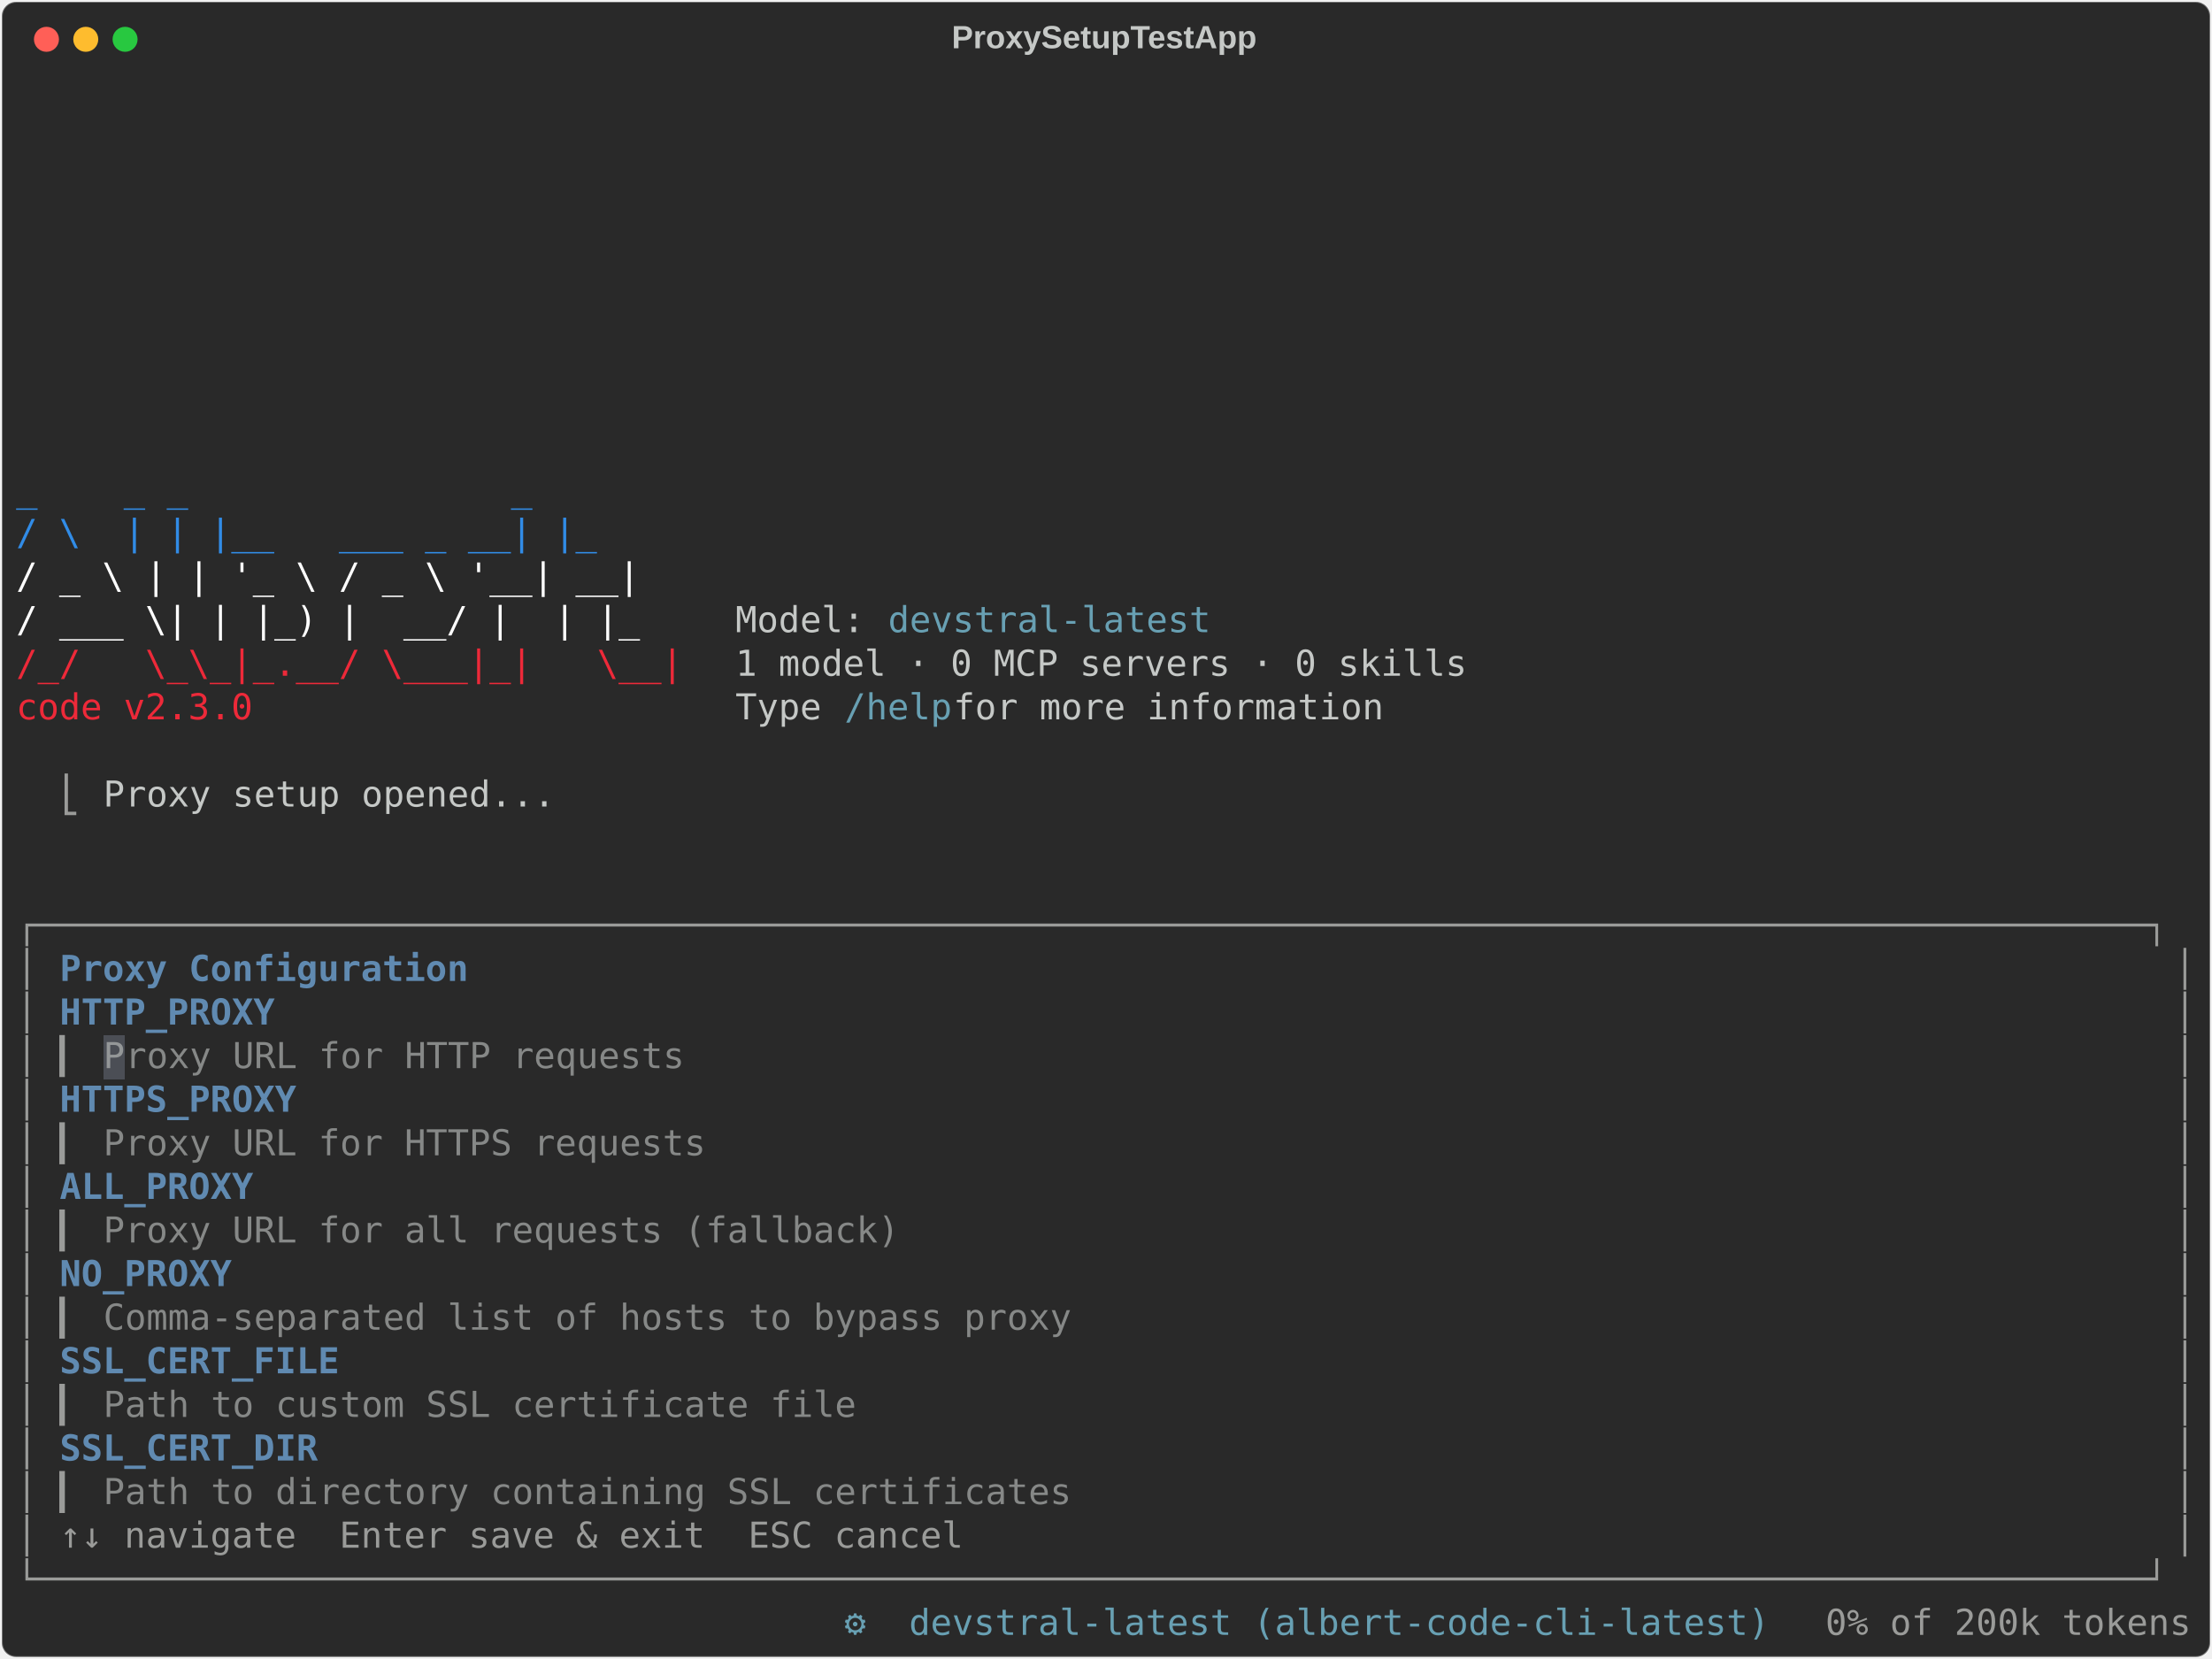
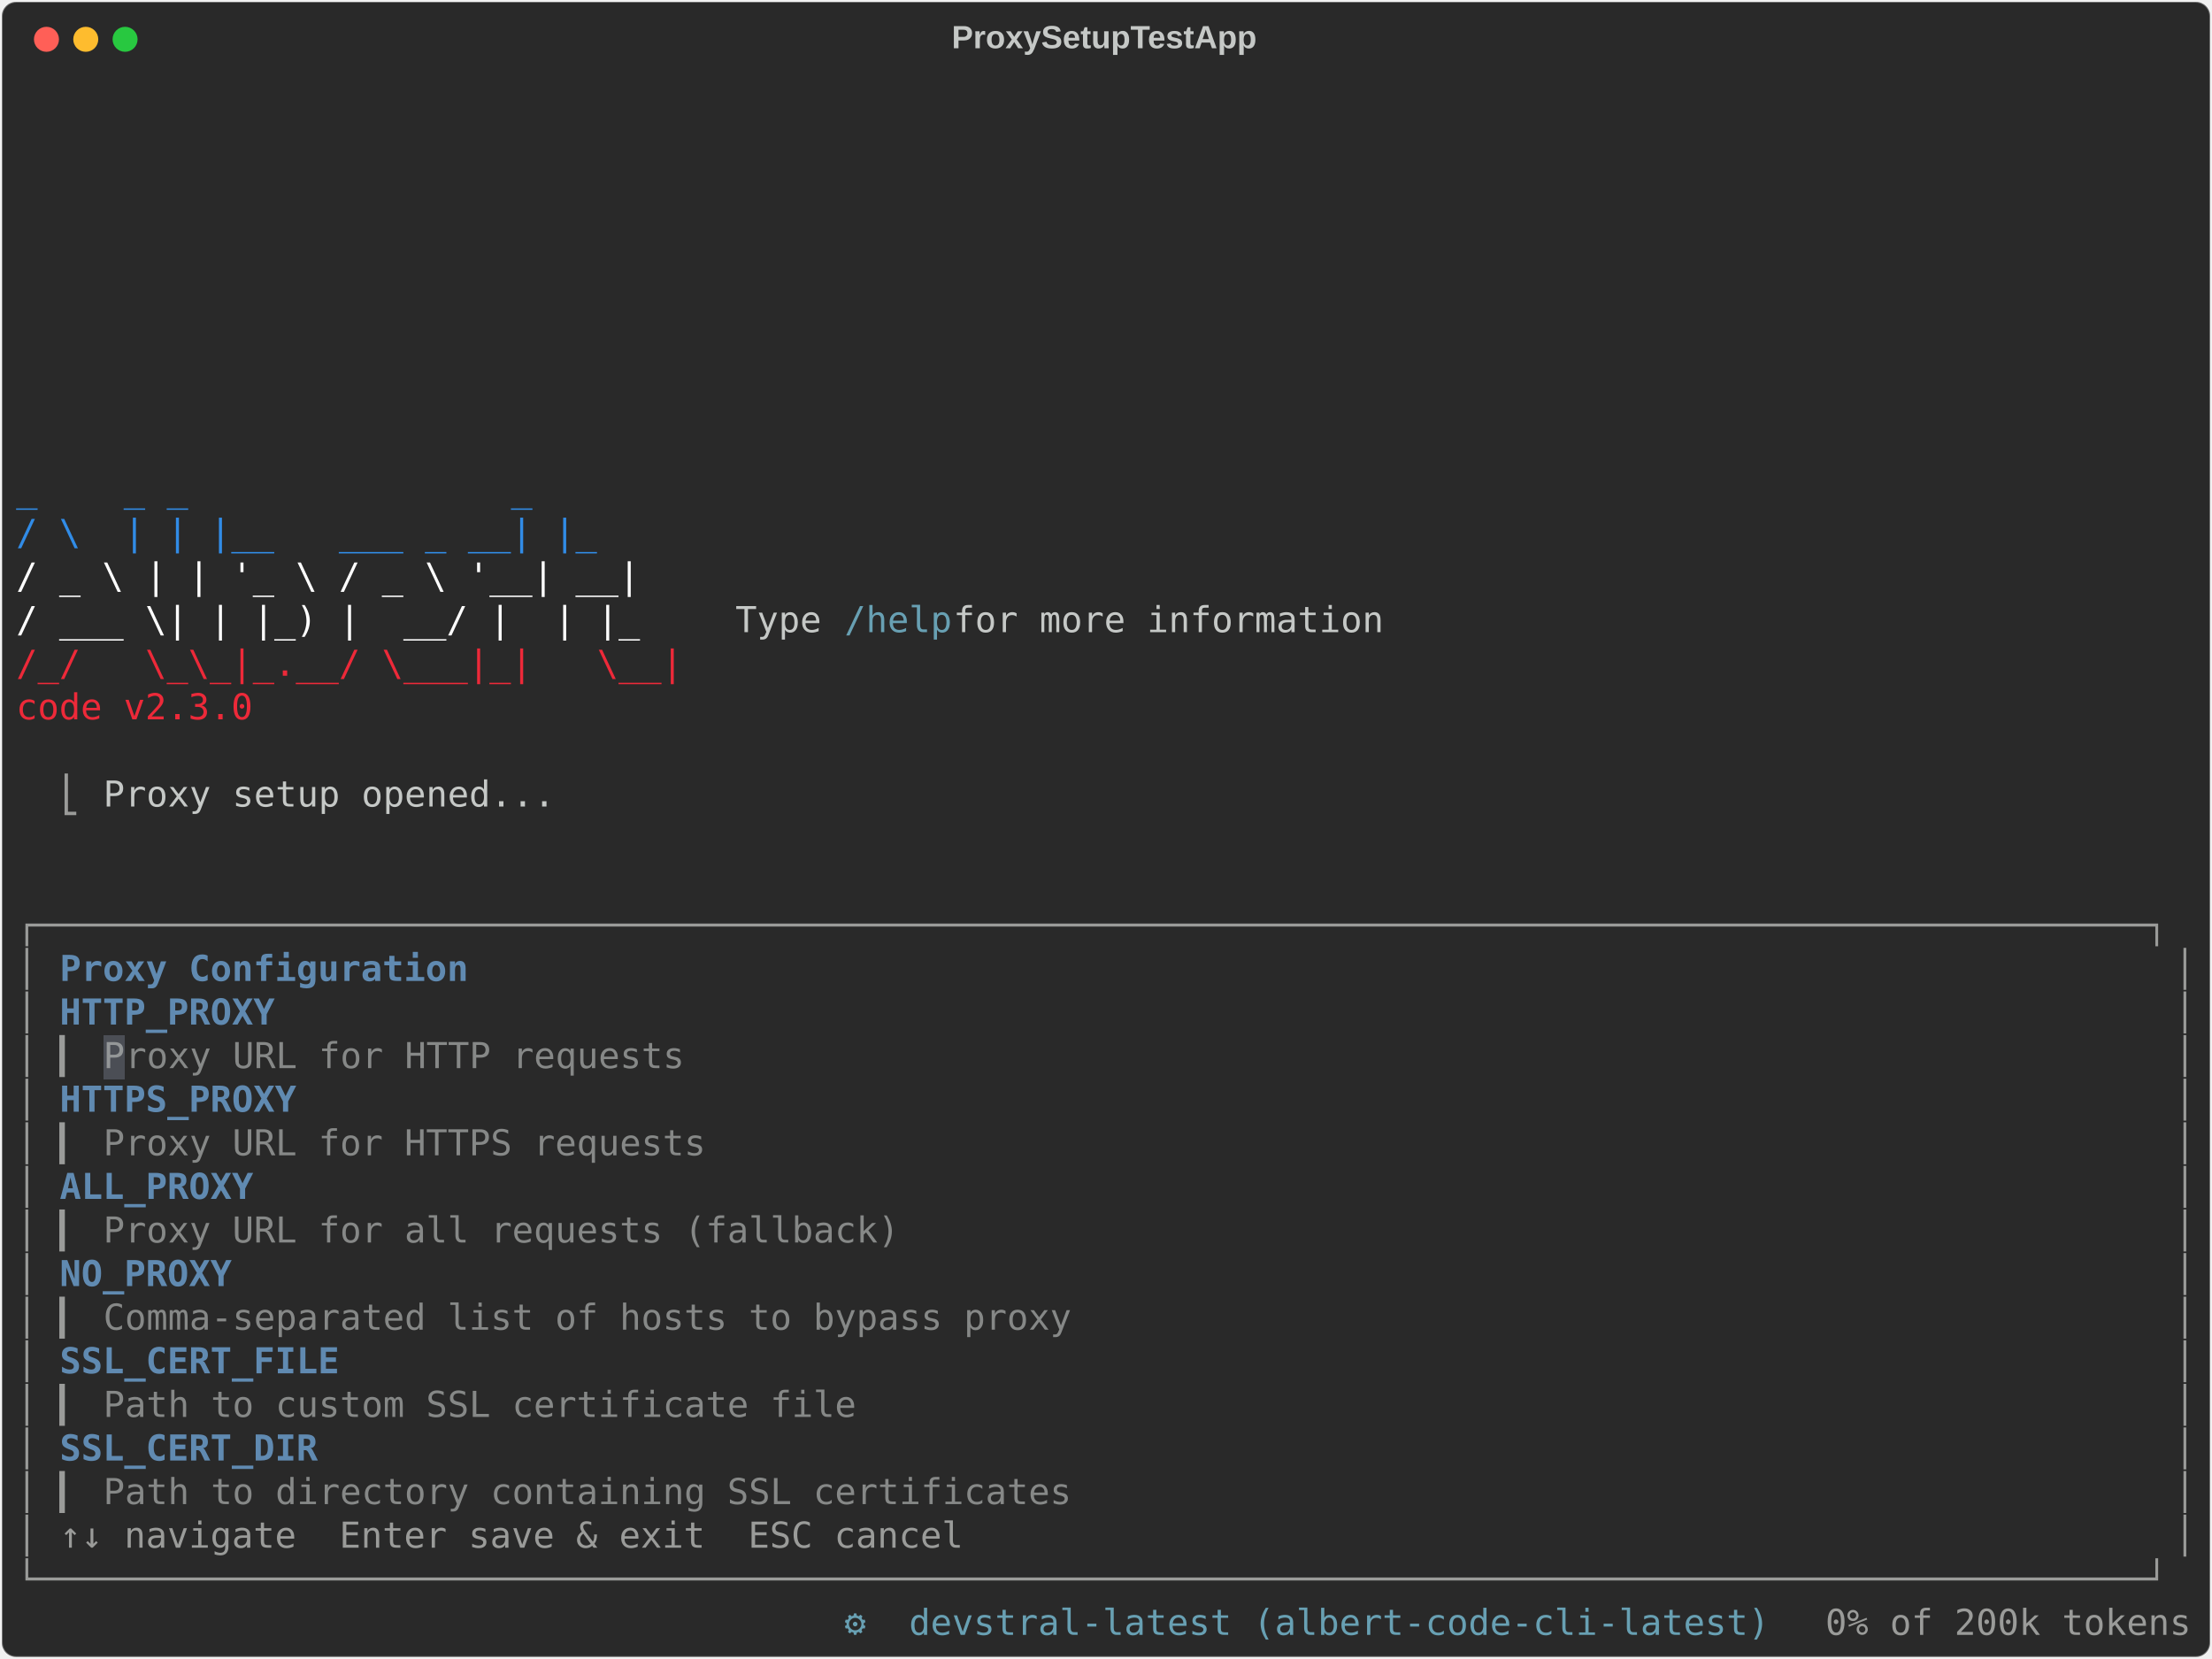
<svg xmlns="http://www.w3.org/2000/svg" class="rich-terminal" viewBox="0 0 1238 928.4">
  <style>

    @font-face {
        font-family: "Fira Code";
        src: local("FiraCode-Regular"),
                url("https://cdnjs.cloudflare.com/ajax/libs/firacode/6.2.0/woff2/FiraCode-Regular.woff2") format("woff2"),
                url("https://cdnjs.cloudflare.com/ajax/libs/firacode/6.2.0/woff/FiraCode-Regular.woff") format("woff");
        font-style: normal;
        font-weight: 400;
    }
    @font-face {
        font-family: "Fira Code";
        src: local("FiraCode-Bold"),
                url("https://cdnjs.cloudflare.com/ajax/libs/firacode/6.2.0/woff2/FiraCode-Bold.woff2") format("woff2"),
                url("https://cdnjs.cloudflare.com/ajax/libs/firacode/6.2.0/woff/FiraCode-Bold.woff") format("woff");
        font-style: bold;
        font-weight: 700;
    }

    .terminal-matrix {
        font-family: Fira Code, monospace;
        font-size: 20px;
        line-height: 24.4px;
        font-variant-east-asian: full-width;
    }

    .terminal-title {
        font-size: 18px;
        font-weight: bold;
        font-family: arial;
    }

    .terminal-r1 { fill: #c5c8c6 }
.terminal-r2 { fill: #318ce7 }
.terminal-r3 { fill: #ffffff }
.terminal-r4 { fill: #68a0b3 }
.terminal-r5 { fill: #ed2939 }
.terminal-r6 { fill: #9a9b99 }
.terminal-r7 { fill: #608ab1;font-weight: bold }
.terminal-r8 { fill: #949798 }
.terminal-r9 { fill: #868887 }
    </style>
  <defs>
    <clipPath id="terminal-clip-terminal">
      <rect x="0" y="0" width="1219.0" height="877.4" />
    </clipPath>
    <clipPath id="terminal-line-0">
      <rect x="0" y="1.5" width="1220" height="24.65" />
    </clipPath>
    <clipPath id="terminal-line-1">
      <rect x="0" y="25.9" width="1220" height="24.65" />
    </clipPath>
    <clipPath id="terminal-line-2">
      <rect x="0" y="50.3" width="1220" height="24.65" />
    </clipPath>
    <clipPath id="terminal-line-3">
      <rect x="0" y="74.7" width="1220" height="24.65" />
    </clipPath>
    <clipPath id="terminal-line-4">
      <rect x="0" y="99.1" width="1220" height="24.65" />
    </clipPath>
    <clipPath id="terminal-line-5">
      <rect x="0" y="123.5" width="1220" height="24.65" />
    </clipPath>
    <clipPath id="terminal-line-6">
      <rect x="0" y="147.9" width="1220" height="24.65" />
    </clipPath>
    <clipPath id="terminal-line-7">
      <rect x="0" y="172.3" width="1220" height="24.65" />
    </clipPath>
    <clipPath id="terminal-line-8">
      <rect x="0" y="196.7" width="1220" height="24.65" />
    </clipPath>
    <clipPath id="terminal-line-9">
      <rect x="0" y="221.1" width="1220" height="24.65" />
    </clipPath>
    <clipPath id="terminal-line-10">
      <rect x="0" y="245.5" width="1220" height="24.65" />
    </clipPath>
    <clipPath id="terminal-line-11">
      <rect x="0" y="269.9" width="1220" height="24.65" />
    </clipPath>
    <clipPath id="terminal-line-12">
      <rect x="0" y="294.3" width="1220" height="24.65" />
    </clipPath>
    <clipPath id="terminal-line-13">
      <rect x="0" y="318.7" width="1220" height="24.65" />
    </clipPath>
    <clipPath id="terminal-line-14">
      <rect x="0" y="343.1" width="1220" height="24.65" />
    </clipPath>
    <clipPath id="terminal-line-15">
      <rect x="0" y="367.5" width="1220" height="24.65" />
    </clipPath>
    <clipPath id="terminal-line-16">
      <rect x="0" y="391.9" width="1220" height="24.65" />
    </clipPath>
    <clipPath id="terminal-line-17">
      <rect x="0" y="416.3" width="1220" height="24.65" />
    </clipPath>
    <clipPath id="terminal-line-18">
      <rect x="0" y="440.7" width="1220" height="24.65" />
    </clipPath>
    <clipPath id="terminal-line-19">
      <rect x="0" y="465.1" width="1220" height="24.65" />
    </clipPath>
    <clipPath id="terminal-line-20">
      <rect x="0" y="489.5" width="1220" height="24.65" />
    </clipPath>
    <clipPath id="terminal-line-21">
      <rect x="0" y="513.9" width="1220" height="24.65" />
    </clipPath>
    <clipPath id="terminal-line-22">
      <rect x="0" y="538.3" width="1220" height="24.65" />
    </clipPath>
    <clipPath id="terminal-line-23">
      <rect x="0" y="562.7" width="1220" height="24.65" />
    </clipPath>
    <clipPath id="terminal-line-24">
      <rect x="0" y="587.1" width="1220" height="24.65" />
    </clipPath>
    <clipPath id="terminal-line-25">
      <rect x="0" y="611.5" width="1220" height="24.65" />
    </clipPath>
    <clipPath id="terminal-line-26">
      <rect x="0" y="635.9" width="1220" height="24.65" />
    </clipPath>
    <clipPath id="terminal-line-27">
      <rect x="0" y="660.3" width="1220" height="24.65" />
    </clipPath>
    <clipPath id="terminal-line-28">
      <rect x="0" y="684.7" width="1220" height="24.65" />
    </clipPath>
    <clipPath id="terminal-line-29">
      <rect x="0" y="709.1" width="1220" height="24.65" />
    </clipPath>
    <clipPath id="terminal-line-30">
      <rect x="0" y="733.5" width="1220" height="24.65" />
    </clipPath>
    <clipPath id="terminal-line-31">
      <rect x="0" y="757.9" width="1220" height="24.65" />
    </clipPath>
    <clipPath id="terminal-line-32">
      <rect x="0" y="782.3" width="1220" height="24.65" />
    </clipPath>
    <clipPath id="terminal-line-33">
      <rect x="0" y="806.7" width="1220" height="24.65" />
    </clipPath>
    <clipPath id="terminal-line-34">
      <rect x="0" y="831.1" width="1220" height="24.65" />
    </clipPath>
  </defs>
  <rect fill="#292929" stroke="rgba(255,255,255,0.35)" stroke-width="1" x="1" y="1" width="1236" height="926.4" rx="8" />
  <text class="terminal-title" fill="#c5c8c6" text-anchor="middle" x="618" y="27">ProxySetupTestApp</text>
  <g transform="translate(26,22)">
    <circle cx="0" cy="0" r="7" fill="#ff5f57" />
    <circle cx="22" cy="0" r="7" fill="#febc2e" />
    <circle cx="44" cy="0" r="7" fill="#28c840" />
  </g>
  <g transform="translate(9, 41)" clip-path="url(#terminal-clip-terminal)">
    <rect fill="#4b4e55" x="48.8" y="538.3" width="12.2" height="24.65" shape-rendering="crispEdges" />
    <g class="terminal-matrix">
      <text class="terminal-r1" x="1220" y="20" textLength="12.2" clip-path="url(#terminal-line-0)">
</text>
      <text class="terminal-r1" x="1220" y="44.4" textLength="12.2" clip-path="url(#terminal-line-1)">
</text>
      <text class="terminal-r1" x="1220" y="68.8" textLength="12.2" clip-path="url(#terminal-line-2)">
</text>
      <text class="terminal-r1" x="1220" y="93.2" textLength="12.2" clip-path="url(#terminal-line-3)">
</text>
      <text class="terminal-r1" x="1220" y="117.6" textLength="12.2" clip-path="url(#terminal-line-4)">
</text>
      <text class="terminal-r1" x="1220" y="142" textLength="12.2" clip-path="url(#terminal-line-5)">
</text>
      <text class="terminal-r1" x="1220" y="166.4" textLength="12.2" clip-path="url(#terminal-line-6)">
</text>
      <text class="terminal-r1" x="1220" y="190.8" textLength="12.2" clip-path="url(#terminal-line-7)">
</text>
      <text class="terminal-r1" x="1220" y="215.2" textLength="12.2" clip-path="url(#terminal-line-8)">
</text>
      <text class="terminal-r2" x="0" y="239.6" textLength="378.2" clip-path="url(#terminal-line-9)">    _    _ _               _   </text>
      <text class="terminal-r1" x="1220" y="239.6" textLength="12.2" clip-path="url(#terminal-line-9)">
</text>
      <text class="terminal-r2" x="0" y="264" textLength="378.2" clip-path="url(#terminal-line-10)">   / \  | | |__   ___ _ __| |_ </text>
      <text class="terminal-r1" x="1220" y="264" textLength="12.2" clip-path="url(#terminal-line-10)">
</text>
      <text class="terminal-r3" x="0" y="288.4" textLength="378.2" clip-path="url(#terminal-line-11)">  / _ \ | | '_ \ / _ \ '__| __|</text>
      <text class="terminal-r1" x="1220" y="288.4" textLength="12.2" clip-path="url(#terminal-line-11)">
</text>
      <text class="terminal-r3" x="0" y="312.8" textLength="378.2" clip-path="url(#terminal-line-12)"> / ___ \| | |_) |  __/ |  | |_ </text>
-       <text class="terminal-r1" x="402.6" y="312.8" textLength="85.4" clip-path="url(#terminal-line-12)">Model: </text>
-       <text class="terminal-r4" x="488" y="312.8" textLength="183" clip-path="url(#terminal-line-12)">devstral-latest</text>
+       <text class="terminal-r1" x="402.6" y="312.8" textLength="61" clip-path="url(#terminal-line-12)">Type </text>
+       <text class="terminal-r4" x="463.6" y="312.8" textLength="61" clip-path="url(#terminal-line-12)">/help</text>
+       <text class="terminal-r1" x="524.6" y="312.8" textLength="256.2" clip-path="url(#terminal-line-12)"> for more information</text>
      <text class="terminal-r1" x="1220" y="312.8" textLength="12.2" clip-path="url(#terminal-line-12)">
</text>
      <text class="terminal-r5" x="0" y="337.2" textLength="378.2" clip-path="url(#terminal-line-13)">/_/   \_\_|_.__/ \___|_|   \__|</text>
-       <text class="terminal-r1" x="402.6" y="337.2" textLength="414.8" clip-path="url(#terminal-line-13)">1 model · 0 MCP servers · 0 skills</text>
      <text class="terminal-r1" x="1220" y="337.2" textLength="12.2" clip-path="url(#terminal-line-13)">
</text>
      <text class="terminal-r5" x="0" y="361.6" textLength="353.8" clip-path="url(#terminal-line-14)">                  code v2.3.0</text>
-       <text class="terminal-r1" x="402.6" y="361.6" textLength="61" clip-path="url(#terminal-line-14)">Type </text>
-       <text class="terminal-r4" x="463.6" y="361.6" textLength="61" clip-path="url(#terminal-line-14)">/help</text>
-       <text class="terminal-r1" x="524.6" y="361.6" textLength="256.2" clip-path="url(#terminal-line-14)"> for more information</text>
      <text class="terminal-r1" x="1220" y="361.6" textLength="12.2" clip-path="url(#terminal-line-14)">
</text>
      <text class="terminal-r1" x="1220" y="386" textLength="12.2" clip-path="url(#terminal-line-15)">
</text>
      <text class="terminal-r6" x="24.4" y="410.4" textLength="12.2" clip-path="url(#terminal-line-16)">⎣</text>
      <text class="terminal-r1" x="48.8" y="410.4" textLength="256.2" clip-path="url(#terminal-line-16)">Proxy setup opened...</text>
      <text class="terminal-r1" x="1220" y="410.4" textLength="12.2" clip-path="url(#terminal-line-16)">
</text>
      <text class="terminal-r1" x="1220" y="434.8" textLength="12.2" clip-path="url(#terminal-line-17)">
</text>
      <text class="terminal-r1" x="1220" y="459.2" textLength="12.2" clip-path="url(#terminal-line-18)">
</text>
      <text class="terminal-r6" x="0" y="483.6" textLength="1220" clip-path="url(#terminal-line-19)">┌──────────────────────────────────────────────────────────────────────────────────────────────────┐</text>
      <text class="terminal-r1" x="1220" y="483.6" textLength="12.2" clip-path="url(#terminal-line-19)">
</text>
      <text class="terminal-r6" x="0" y="508" textLength="12.2" clip-path="url(#terminal-line-20)">│</text>
      <text class="terminal-r7" x="24.4" y="508" textLength="231.8" clip-path="url(#terminal-line-20)">Proxy Configuration</text>
      <text class="terminal-r6" x="1207.8" y="508" textLength="12.2" clip-path="url(#terminal-line-20)">│</text>
      <text class="terminal-r1" x="1220" y="508" textLength="12.2" clip-path="url(#terminal-line-20)">
</text>
      <text class="terminal-r6" x="0" y="532.4" textLength="12.2" clip-path="url(#terminal-line-21)">│</text>
      <text class="terminal-r7" x="24.4" y="532.4" textLength="122" clip-path="url(#terminal-line-21)">HTTP_PROXY</text>
      <text class="terminal-r6" x="1207.8" y="532.4" textLength="12.2" clip-path="url(#terminal-line-21)">│</text>
      <text class="terminal-r1" x="1220" y="532.4" textLength="12.2" clip-path="url(#terminal-line-21)">
</text>
      <text class="terminal-r6" x="0" y="556.8" textLength="12.2" clip-path="url(#terminal-line-22)">│</text>
      <text class="terminal-r6" x="24.4" y="556.8" textLength="12.2" clip-path="url(#terminal-line-22)">▎</text>
      <text class="terminal-r8" x="48.8" y="556.8" textLength="12.2" clip-path="url(#terminal-line-22)">P</text>
      <text class="terminal-r9" x="61" y="556.8" textLength="317.2" clip-path="url(#terminal-line-22)">roxy URL for HTTP requests</text>
      <text class="terminal-r6" x="1207.8" y="556.8" textLength="12.2" clip-path="url(#terminal-line-22)">│</text>
      <text class="terminal-r1" x="1220" y="556.8" textLength="12.2" clip-path="url(#terminal-line-22)">
</text>
      <text class="terminal-r6" x="0" y="581.2" textLength="12.2" clip-path="url(#terminal-line-23)">│</text>
      <text class="terminal-r7" x="24.4" y="581.2" textLength="134.2" clip-path="url(#terminal-line-23)">HTTPS_PROXY</text>
      <text class="terminal-r6" x="1207.8" y="581.2" textLength="12.2" clip-path="url(#terminal-line-23)">│</text>
      <text class="terminal-r1" x="1220" y="581.2" textLength="12.2" clip-path="url(#terminal-line-23)">
</text>
      <text class="terminal-r6" x="0" y="605.6" textLength="12.2" clip-path="url(#terminal-line-24)">│</text>
      <text class="terminal-r6" x="24.4" y="605.6" textLength="12.2" clip-path="url(#terminal-line-24)">▎</text>
      <text class="terminal-r9" x="48.8" y="605.6" textLength="341.6" clip-path="url(#terminal-line-24)">Proxy URL for HTTPS requests</text>
      <text class="terminal-r6" x="1207.8" y="605.6" textLength="12.2" clip-path="url(#terminal-line-24)">│</text>
      <text class="terminal-r1" x="1220" y="605.6" textLength="12.2" clip-path="url(#terminal-line-24)">
</text>
      <text class="terminal-r6" x="0" y="630" textLength="12.2" clip-path="url(#terminal-line-25)">│</text>
      <text class="terminal-r7" x="24.4" y="630" textLength="109.8" clip-path="url(#terminal-line-25)">ALL_PROXY</text>
      <text class="terminal-r6" x="1207.8" y="630" textLength="12.2" clip-path="url(#terminal-line-25)">│</text>
      <text class="terminal-r1" x="1220" y="630" textLength="12.2" clip-path="url(#terminal-line-25)">
</text>
      <text class="terminal-r6" x="0" y="654.4" textLength="12.2" clip-path="url(#terminal-line-26)">│</text>
      <text class="terminal-r6" x="24.4" y="654.4" textLength="12.2" clip-path="url(#terminal-line-26)">▎</text>
      <text class="terminal-r9" x="48.8" y="654.4" textLength="451.4" clip-path="url(#terminal-line-26)">Proxy URL for all requests (fallback)</text>
      <text class="terminal-r6" x="1207.8" y="654.4" textLength="12.2" clip-path="url(#terminal-line-26)">│</text>
      <text class="terminal-r1" x="1220" y="654.4" textLength="12.2" clip-path="url(#terminal-line-26)">
</text>
      <text class="terminal-r6" x="0" y="678.8" textLength="12.2" clip-path="url(#terminal-line-27)">│</text>
      <text class="terminal-r7" x="24.4" y="678.8" textLength="97.6" clip-path="url(#terminal-line-27)">NO_PROXY</text>
      <text class="terminal-r6" x="1207.8" y="678.8" textLength="12.2" clip-path="url(#terminal-line-27)">│</text>
      <text class="terminal-r1" x="1220" y="678.8" textLength="12.2" clip-path="url(#terminal-line-27)">
</text>
      <text class="terminal-r6" x="0" y="703.2" textLength="12.2" clip-path="url(#terminal-line-28)">│</text>
      <text class="terminal-r6" x="24.4" y="703.2" textLength="12.2" clip-path="url(#terminal-line-28)">▎</text>
      <text class="terminal-r9" x="48.8" y="703.2" textLength="549" clip-path="url(#terminal-line-28)">Comma-separated list of hosts to bypass proxy</text>
      <text class="terminal-r6" x="1207.8" y="703.2" textLength="12.2" clip-path="url(#terminal-line-28)">│</text>
      <text class="terminal-r1" x="1220" y="703.2" textLength="12.2" clip-path="url(#terminal-line-28)">
</text>
      <text class="terminal-r6" x="0" y="727.6" textLength="12.2" clip-path="url(#terminal-line-29)">│</text>
      <text class="terminal-r7" x="24.4" y="727.6" textLength="158.6" clip-path="url(#terminal-line-29)">SSL_CERT_FILE</text>
      <text class="terminal-r6" x="1207.8" y="727.6" textLength="12.2" clip-path="url(#terminal-line-29)">│</text>
      <text class="terminal-r1" x="1220" y="727.6" textLength="12.2" clip-path="url(#terminal-line-29)">
</text>
      <text class="terminal-r6" x="0" y="752" textLength="12.2" clip-path="url(#terminal-line-30)">│</text>
      <text class="terminal-r6" x="24.4" y="752" textLength="12.2" clip-path="url(#terminal-line-30)">▎</text>
      <text class="terminal-r9" x="48.8" y="752" textLength="427" clip-path="url(#terminal-line-30)">Path to custom SSL certificate file</text>
      <text class="terminal-r6" x="1207.8" y="752" textLength="12.2" clip-path="url(#terminal-line-30)">│</text>
      <text class="terminal-r1" x="1220" y="752" textLength="12.2" clip-path="url(#terminal-line-30)">
</text>
      <text class="terminal-r6" x="0" y="776.4" textLength="12.2" clip-path="url(#terminal-line-31)">│</text>
      <text class="terminal-r7" x="24.4" y="776.4" textLength="146.4" clip-path="url(#terminal-line-31)">SSL_CERT_DIR</text>
      <text class="terminal-r6" x="1207.8" y="776.4" textLength="12.2" clip-path="url(#terminal-line-31)">│</text>
      <text class="terminal-r1" x="1220" y="776.4" textLength="12.2" clip-path="url(#terminal-line-31)">
</text>
      <text class="terminal-r6" x="0" y="800.8" textLength="12.2" clip-path="url(#terminal-line-32)">│</text>
      <text class="terminal-r6" x="24.4" y="800.8" textLength="12.2" clip-path="url(#terminal-line-32)">▎</text>
      <text class="terminal-r9" x="48.8" y="800.8" textLength="549" clip-path="url(#terminal-line-32)">Path to directory containing SSL certificates</text>
      <text class="terminal-r6" x="1207.8" y="800.8" textLength="12.2" clip-path="url(#terminal-line-32)">│</text>
      <text class="terminal-r1" x="1220" y="800.8" textLength="12.2" clip-path="url(#terminal-line-32)">
</text>
      <text class="terminal-r6" x="0" y="825.2" textLength="12.2" clip-path="url(#terminal-line-33)">│</text>
      <text class="terminal-r6" x="24.4" y="825.2" textLength="512.4" clip-path="url(#terminal-line-33)">↑↓ navigate  Enter save &amp; exit  ESC cancel</text>
      <text class="terminal-r6" x="1207.8" y="825.2" textLength="12.2" clip-path="url(#terminal-line-33)">│</text>
      <text class="terminal-r1" x="1220" y="825.2" textLength="12.2" clip-path="url(#terminal-line-33)">
</text>
      <text class="terminal-r6" x="0" y="849.6" textLength="1220" clip-path="url(#terminal-line-34)">└──────────────────────────────────────────────────────────────────────────────────────────────────┘</text>
      <text class="terminal-r1" x="1220" y="849.6" textLength="12.2" clip-path="url(#terminal-line-34)">
</text>
      <text class="terminal-r4" x="463.6" y="874" textLength="524.6" clip-path="url(#terminal-line-35)">⚙  devstral-latest (albert-code-cli-latest)</text>
      <text class="terminal-r6" x="1012.6" y="874" textLength="207.4" clip-path="url(#terminal-line-35)">0% of 200k tokens</text>
    </g>
  </g>
</svg>
